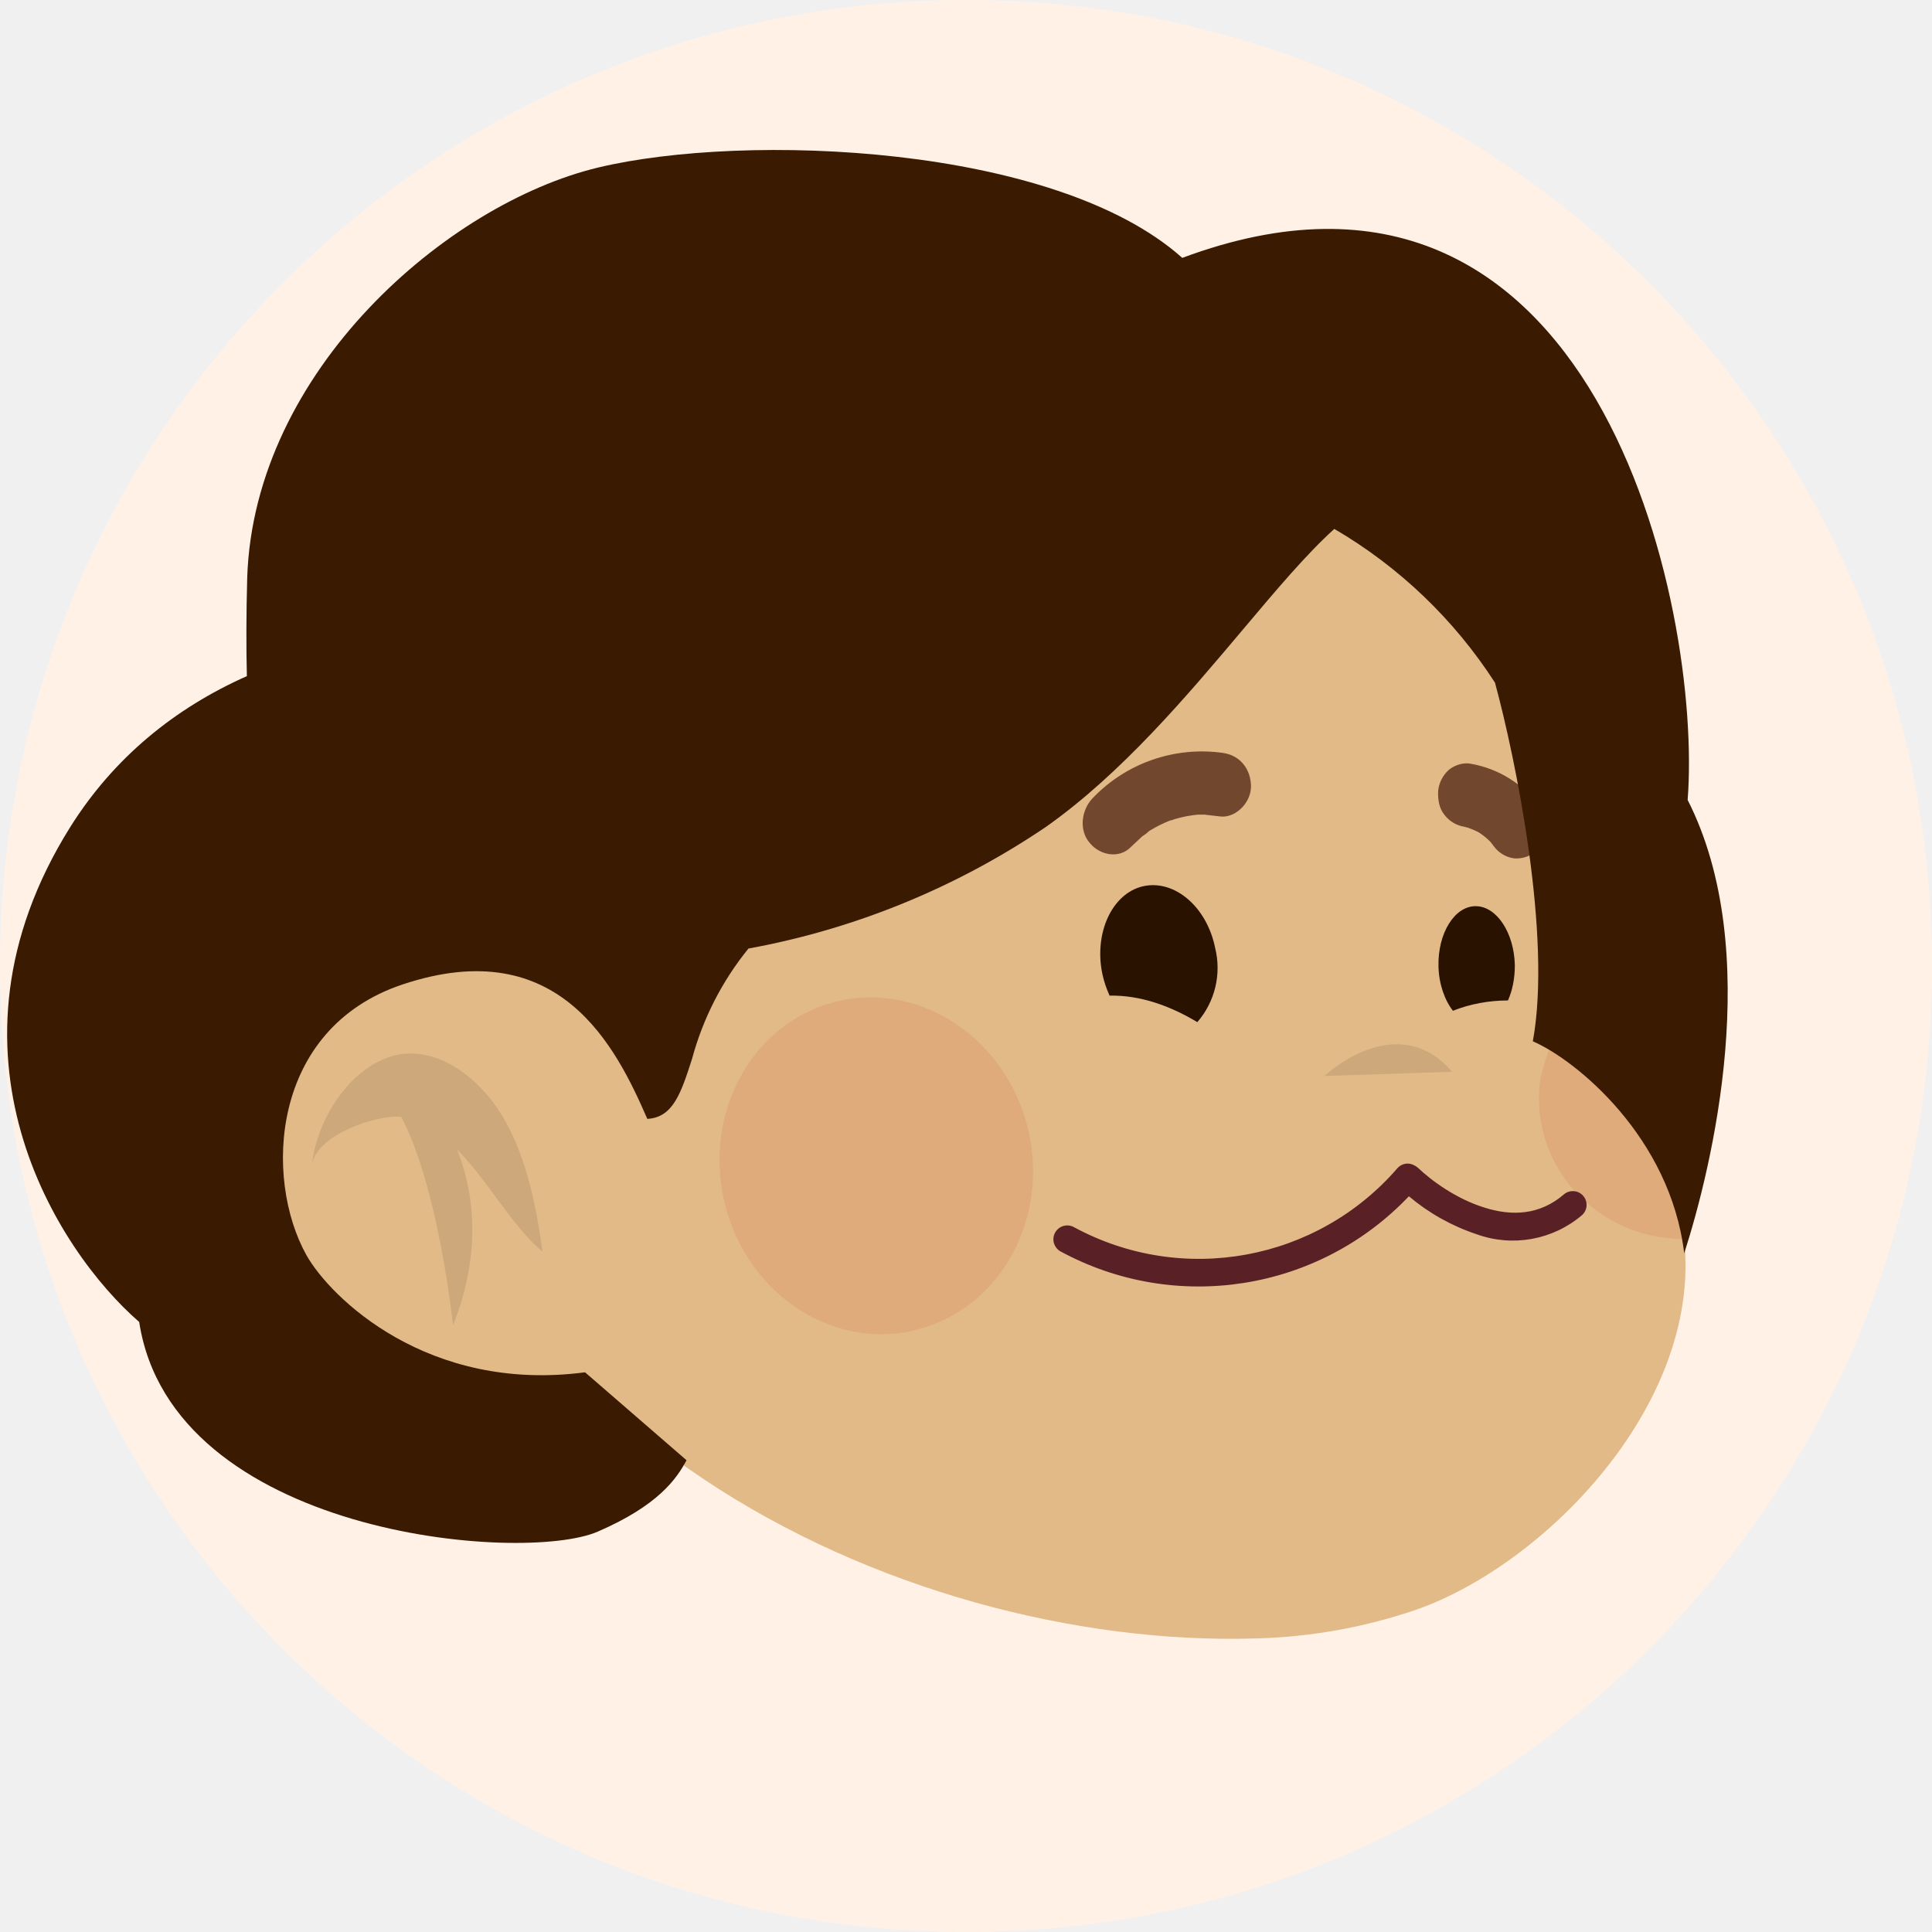
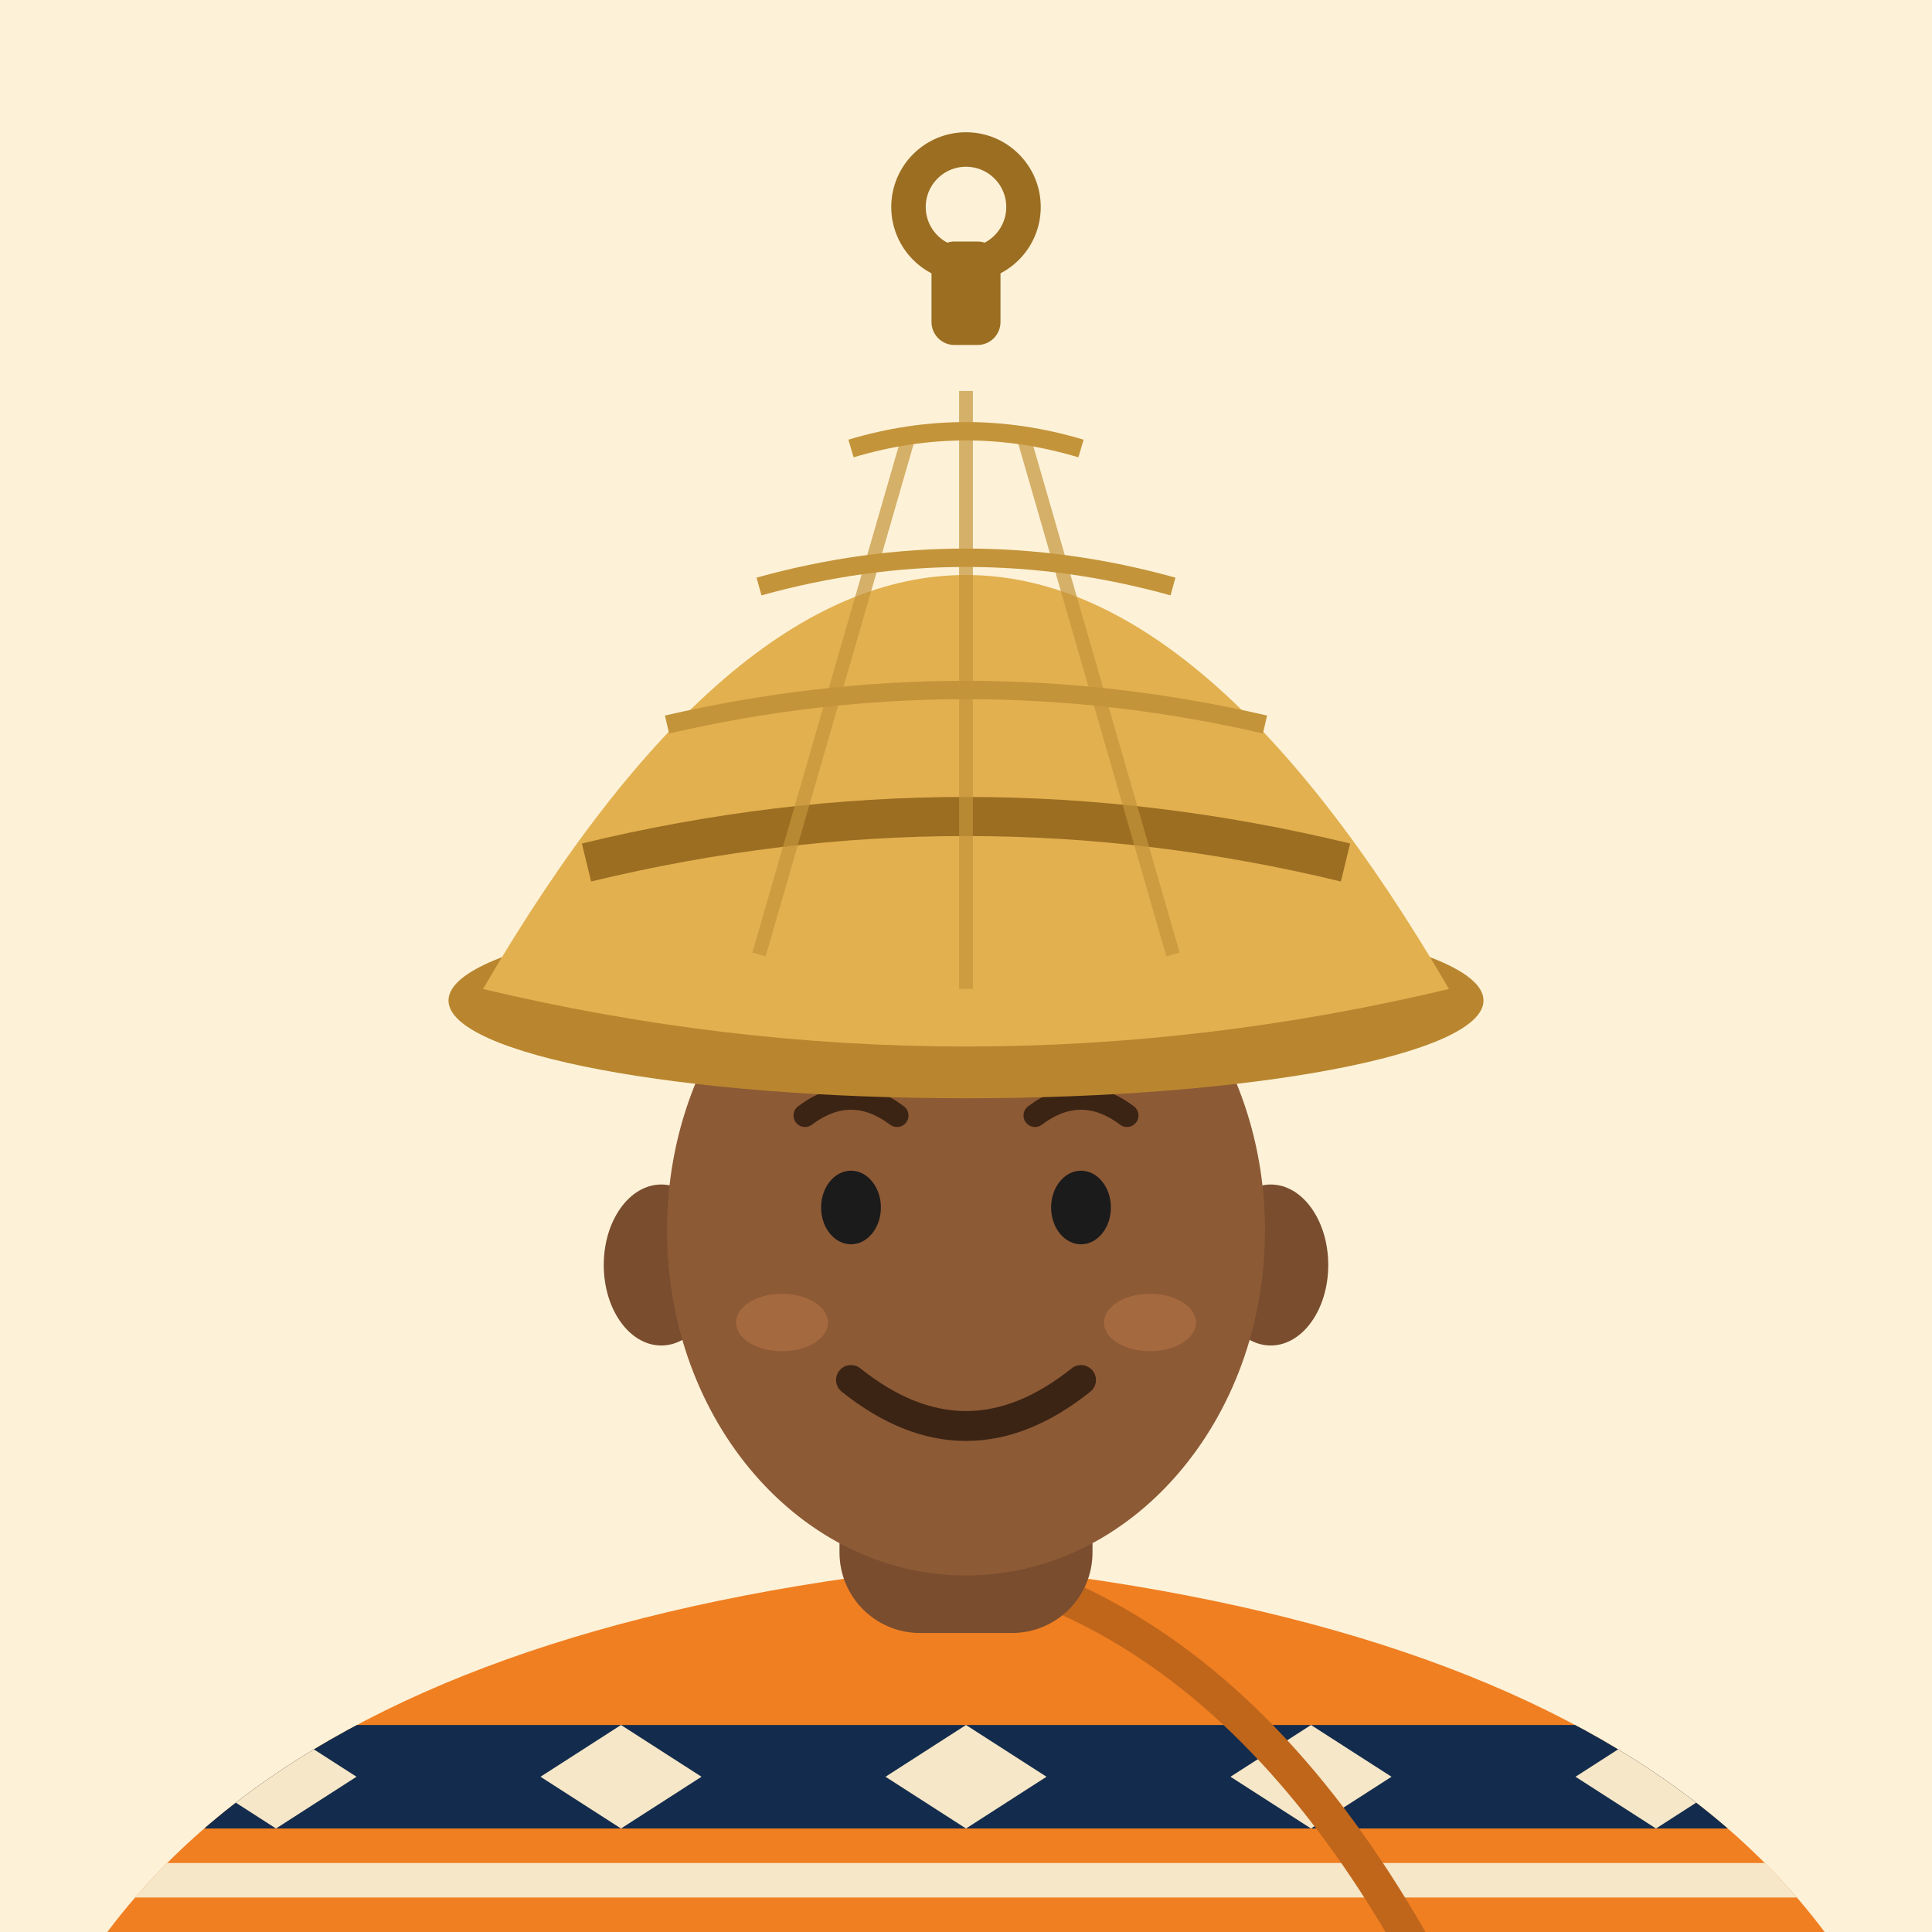
- <svg xmlns="http://www.w3.org/2000/svg" viewBox="0 0 480 480" fill="none" shape-rendering="auto">
-   <mask id="viewboxMask">
-     <rect width="480" height="480" rx="240" ry="240" x="0" y="0" fill="#fff" />
-   </mask>
-   <g mask="url(#viewboxMask)">
-     <rect fill="#fff1e6" width="480" height="480" x="0" y="0" />
-     <g transform="matrix(.85775 0 0 .85427 52 47)">
-       <path d="M264 38.6s131.4 20.6 121.4 208.1c0 .7 15.2 10.9 16.4 12a77.1 77.1 0 0 1 23.4 36.3c13.9 51.3-35.7 104.2-75.8 118.2a155 155 0 0 1-46.7 8.3c-103.1 3-239.7-62.7-246.7-191a202.7 202.7 0 0 1 15.1-83.9c0 .1 57.4-142.5 192.9-108Z" fill="#e2ba87" />
-       <path d="M388.7 248.7a57 57 0 0 0-3.2 10.5 40 40 0 0 0 8.5 30.4 42.3 42.3 0 0 0 33 15.7c-3.2-31.7-29-50.7-38.3-56.6ZM203.5 332c24.4-5.2 39.6-31 33.9-57.5-5.7-26.5-30.2-43.7-54.6-38.5-24.4 5.3-39.5 31-33.8 57.6 5.7 26.5 30.1 43.7 54.5 38.5Z" fill="#DC2400" style="mix-blend-mode:multiply" opacity=".1" />
-       <path opacity=".1" d="M323 257.9s20.9-19.9 37-1.2Z" fill="#000" />
-       <path d="M128.7 356.9C59.3 391.7-3.7 304.4 16.5 255.3c12.9-31.4 50.4-33.8 72.1-5.2a185 185 0 0 1 29.1 59.1" fill="#e2ba87" />
-       <path opacity=".1" d="M71.5 279c9 9 16.1 22.5 25 30-1.7-12.5-4.3-26-10.4-37.3-6.2-11.6-17.5-21-29-20.3-14.2 1-25.9 17.6-27.4 32.6 1-9 19-15 25.9-14.2 10.8 20.4 15 60.6 15 60.6 9-22.7 5.4-40.7 1-51.5Z" fill="#000" />
+ <svg xmlns="http://www.w3.org/2000/svg" viewBox="16 6 168 168" aria-hidden="true">
+   <defs>
+     <clipPath id="b24">
+       <path d="M14 210 Q18 154 100 146 Q182 154 186 210 Z" />
+     </clipPath>
+   </defs>
+   <rect x="0" y="0" width="200" height="200" fill="#FDF2D8" />
+   <g transform="translate(0 -4)">
+     <path d="M14 210 Q18 154 100 146 Q182 154 186 210 Z" fill="#F07F22" />
+     <g clip-path="url(#b24)">
+       <rect x="0" y="160" width="200" height="9" fill="#132C4D" />
+       <rect x="0" y="172" width="200" height="3" fill="#F6E7C8" />
+       <rect x="0" y="178" width="200" height="9" fill="#132C4D" />
+       <path d="M40 160l7 4.5-7 4.5-7-4.5Z" fill="#F6E7C8" />
+       <path d="M70 160l7 4.5-7 4.5-7-4.5Z" fill="#F6E7C8" />
+       <path d="M100 160l7 4.5-7 4.5-7-4.5Z" fill="#F6E7C8" />
+       <path d="M130 160l7 4.5-7 4.5-7-4.5Z" fill="#F6E7C8" />
+       <path d="M160 160l7 4.5-7 4.5-7-4.5Z" fill="#F6E7C8" />
    </g>
-     <g transform="matrix(.85472 0 0 .855 19 -17)">
-       <path fill-rule="evenodd" clip-rule="evenodd" d="M386.9 358c1 0 2 .4 2.9 1.1 4.2 4 11.4 9.2 19.5 11.7 7.9 2.5 16 2.2 23-3.8a4 4 0 1 1 5.3 6 31 31 0 0 1-30.7 5.5 59.7 59.7 0 0 1-19.6-11 84.3 84.3 0 0 1-101.3 16 4 4 0 0 1 4-7 76.3 76.3 0 0 0 94-17.2 4 4 0 0 1 2.9-1.3Z" fill="#592125" />
+     <path d="M100 146 Q134 154 152 210" fill="none" stroke="#c0661b" stroke-width="3" stroke-linecap="round" />
+     <rect x="89" y="136" width="22" height="16" rx="7" fill="#794d2e" />
+     <ellipse cx="73.5" cy="120" rx="5" ry="7" fill="#794d2e" />
+     <ellipse cx="126.5" cy="120" rx="5" ry="7" fill="#794d2e" />
+     <ellipse cx="100" cy="117" rx="26" ry="30" fill="#8D5A36" />
+     <ellipse cx="90" cy="115" rx="2.6" ry="3.2" fill="#1B1B1B" />
+     <ellipse cx="110" cy="115" rx="2.6" ry="3.2" fill="#1B1B1B" />
+     <path d="M86 107 q4 -3 8 0 M106 107 q4 -3 8 0" stroke="#3B2414" stroke-width="2" fill="none" stroke-linecap="round" />
+     <path d="M90 130 Q100 138 110 130" stroke="#3B2414" stroke-width="2.6" fill="none" stroke-linecap="round" />
+     <ellipse cx="84" cy="125" rx="4" ry="2.5" fill="#b77546" opacity=".55" />
+     <ellipse cx="116" cy="125" rx="4" ry="2.5" fill="#b77546" opacity=".55" />
+     <g>
+       <ellipse cx="100" cy="97" rx="45" ry="8.5" fill="#B9862F" />
+       <path d="M58 96 Q100 24 142 96 Q100 106 58 96 Z" fill="#E2B04F" />
+       <path d="M67 85 Q100 77 133 85" stroke="#9C6E22" stroke-width="3.4" fill="none" />
+       <path d="M74 73 Q100 67 126 73 M82 61 Q100 56 118 61 M90 49 Q100 46 110 49" stroke="#C4943A" stroke-width="1.6" fill="none" />
+       <path d="M82 93 L95 48 M100 96 L100 44 M118 93 L105 48" stroke="#C4943A" stroke-width="1.2" fill="none" opacity=".7" />
+       <rect x="97" y="31" width="6" height="9" rx="2" fill="#9C6E22" />
+       <circle cx="100" cy="28" r="5" fill="none" stroke="#9C6E22" stroke-width="3" />
    </g>
-     <g transform="matrix(.85472 0 0 .855 19 -17)">
-       <path d="M300.3 309.2c8.9-.2 17.7 3 25.5 7.7a24 24 0 0 0 5.2-21.5c-2.4-12-11.8-20-20.9-18-9 2-14.4 13.5-11.9 25.5.5 2.3 1.2 4.3 2.1 6.3ZM416.1 310.6c1.3-2.9 2-6.4 2-10.2-.2-9.5-5.3-17.2-11.4-17.2-6.1 0-11 7.8-10.8 17.4.1 5.2 1.8 9.9 4.2 13 5-2 10.5-3 16-3Z" fill="#2A1200" />
-       <path d="M333.5 238.7a43.9 43.9 0 0 0-38.2 13.2c-3.2 3.4-4 9.3-.7 13 3 3.6 8.6 4.6 12 1l3.2-3c.4-.3 1.3-.8 1.6-1.2l.5-.4a37.7 37.7 0 0 1 6-3c.5 0 1.2-.4 1.7-.5a35.6 35.6 0 0 1 6.3-1.2h2l4.3.5c4.4.7 9-3.6 9.2-8.4.1-5.3-3.2-9.3-8-10ZM425.4 254.4a31.4 31.4 0 0 0-20.2-12.6c-2.1-.4-4.6.4-6.3 1.8a9.5 9.5 0 0 0-3.1 6.2c-.1 2.4.3 5 1.8 6.8a9 9 0 0 0 5.7 3.5l1.2.3c1 .4 2.1.8 3.2 1.4 1.2.8 2.3 1.7 3.3 2.7l1 1.3a8.8 8.8 0 0 0 5.8 3.5c2 .2 4.6-.4 6.2-2 1.7-1.5 3-3.6 3.2-6 .1-2.5-.4-5-1.8-7Z" fill="#71472D" />
-     </g>
-     <g transform="matrix(.85472 0 0 .85667 18 -15)">
-       <path d="M366.8 170.9c-8 7.2-16.8 17.6-26.5 29.1-16.3 19.3-35.3 41.8-57.3 57.3a227.2 227.2 0 0 1-86.5 35.3 86.4 86.4 0 0 0-16.4 32c-3.2 9.9-5.5 17-13 17.4-9-20.6-25.4-54.2-71.1-39-38.5 12.8-40.4 56.3-28 78.5 7 12.4 35.3 40 81 34l29.5 25.5c-2.9 5.4-8.2 13.1-25.8 20.7-21.9 9.5-123.8 1-133.3-60.8-23.8-20.6-61.1-78.2-20-143.6 12.6-20 30.3-34.4 51.3-43.7-.2-8.2-.2-17.7.1-28.6 2-60 58.1-108.4 102-118.9 42.7-10.2 132.8-6.8 169.8 26.2C443 47.5 473.8 193.9 469.5 249.5c22.4 44 7 106.7-1 131.5-4-33.6-31.3-56-44-61.5 5.6-30.4-5-82-11-104a139 139 0 0 0-46.7-44.6Z" fill="#3a1a00" />
-     </g>
-     <g transform="matrix(.85472 0 0 .85667 14 -12)" />
  </g>
</svg>
